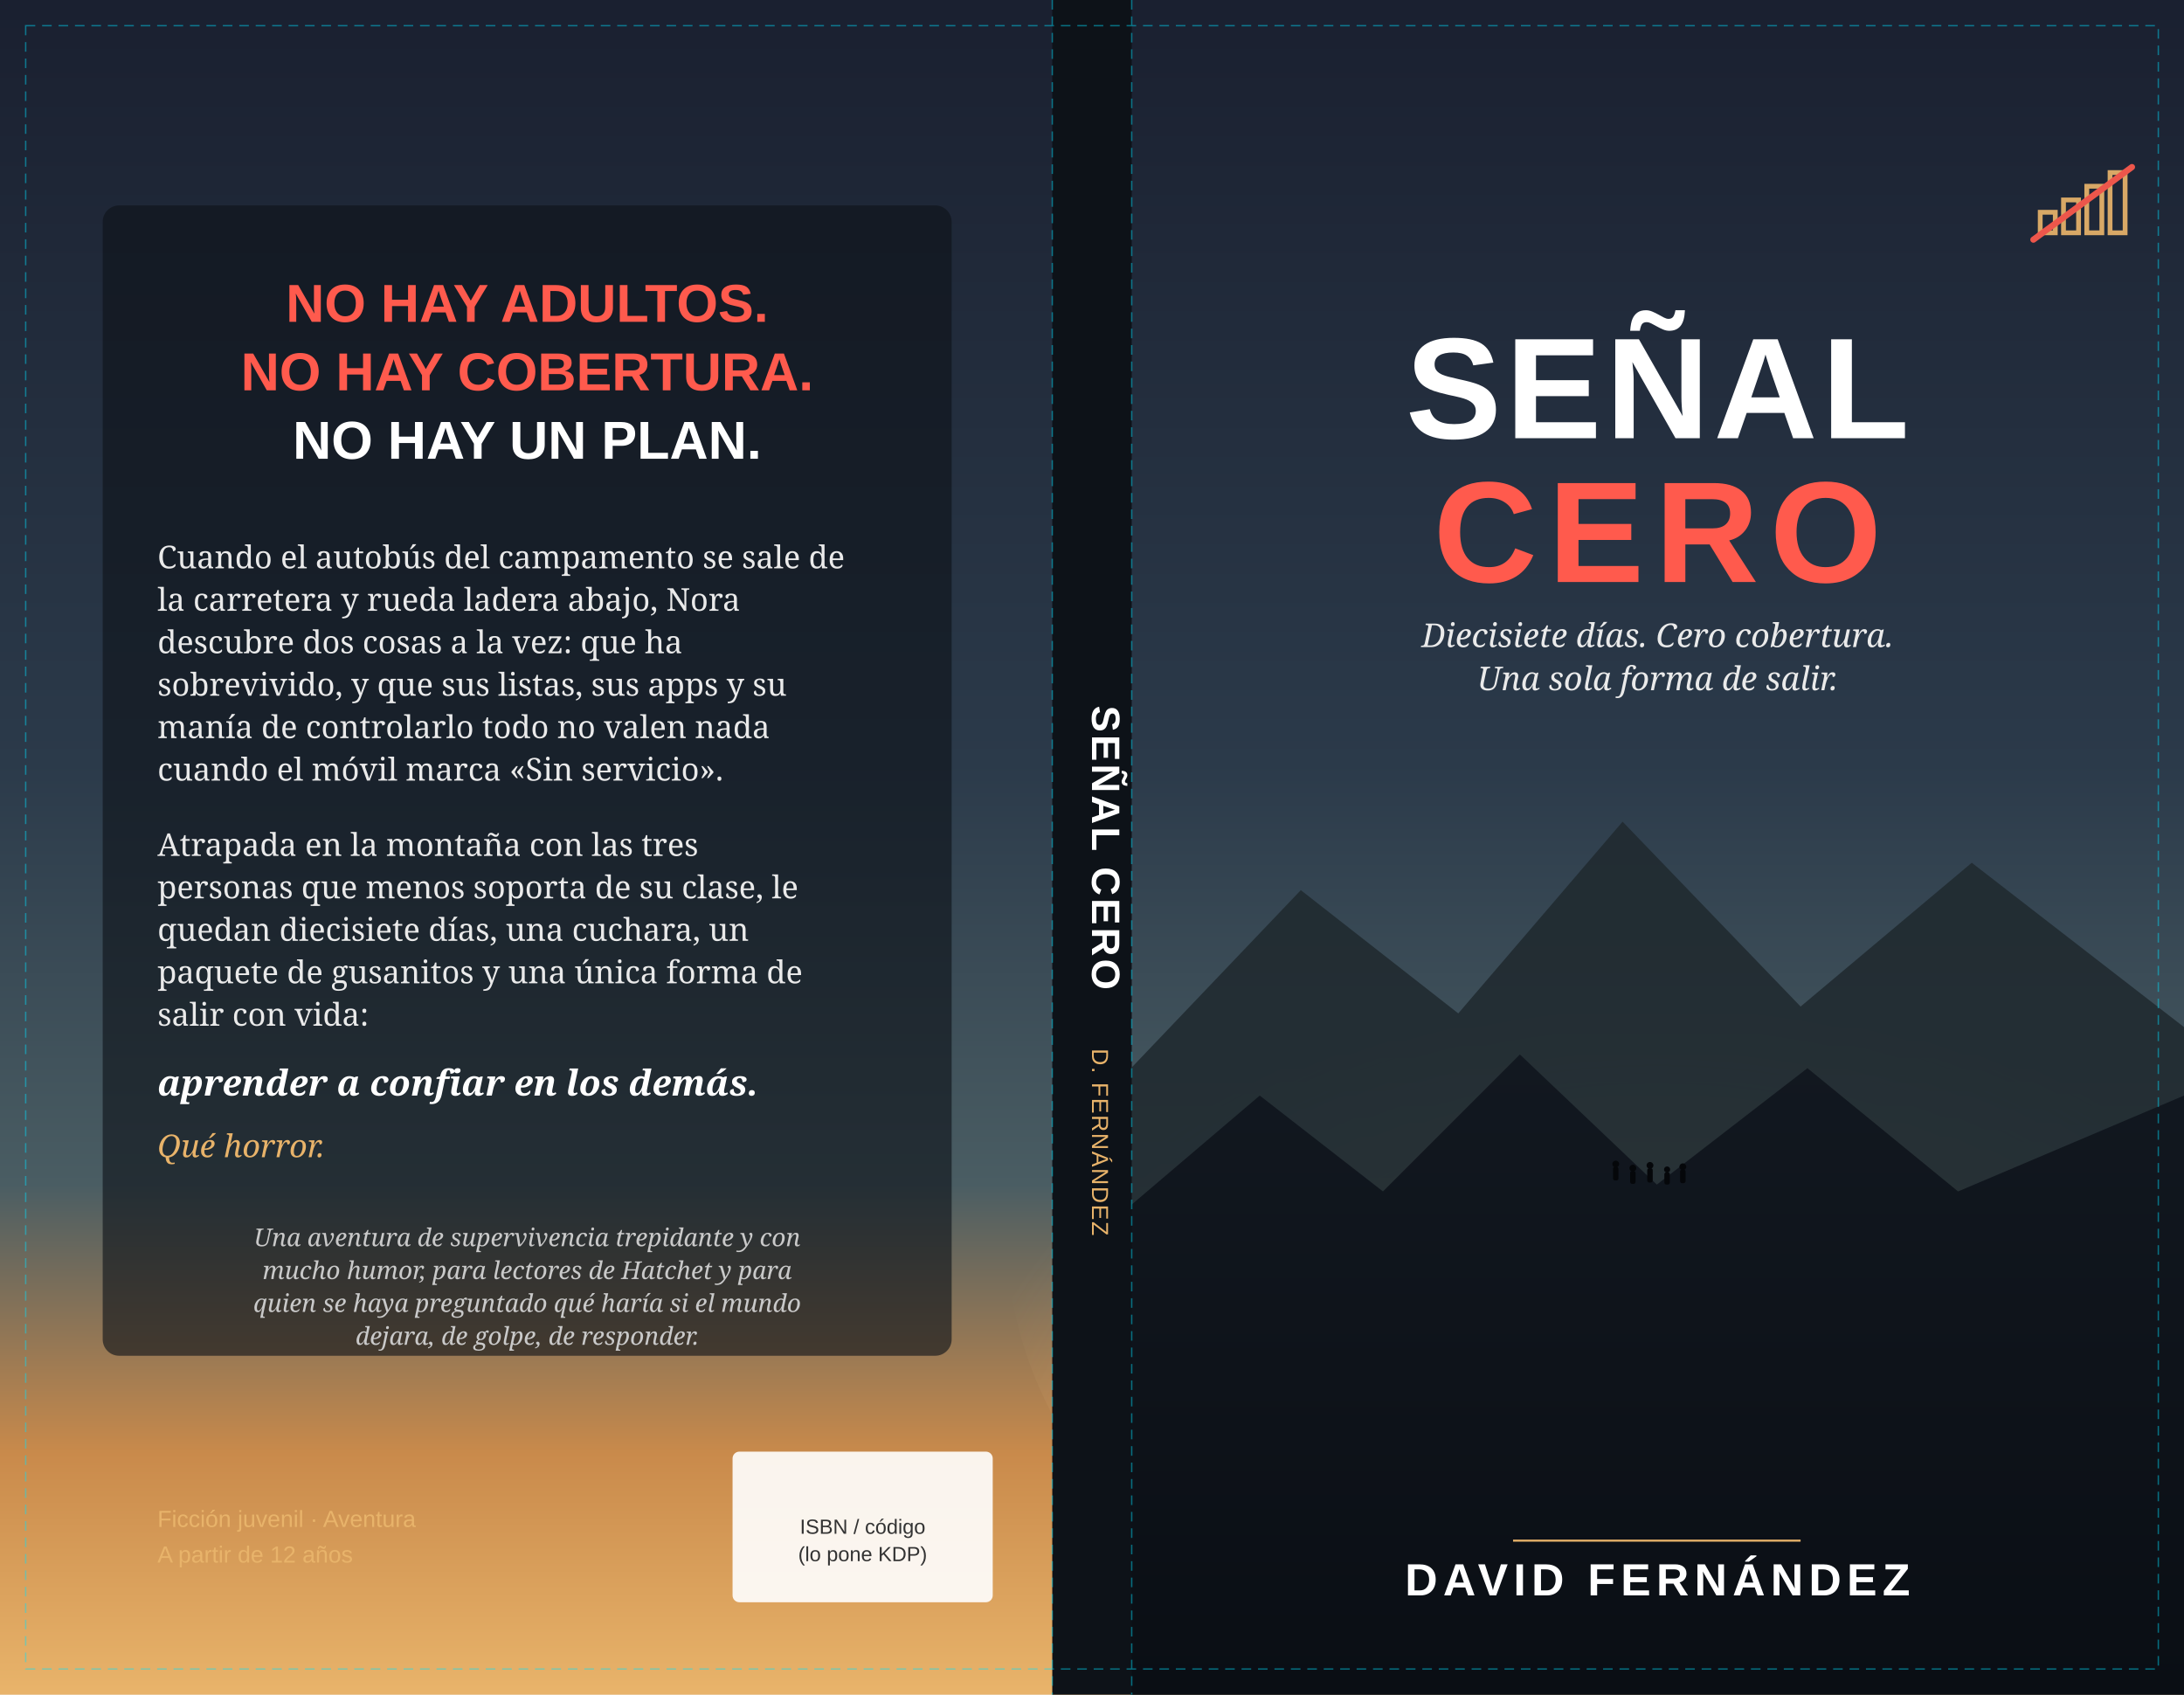
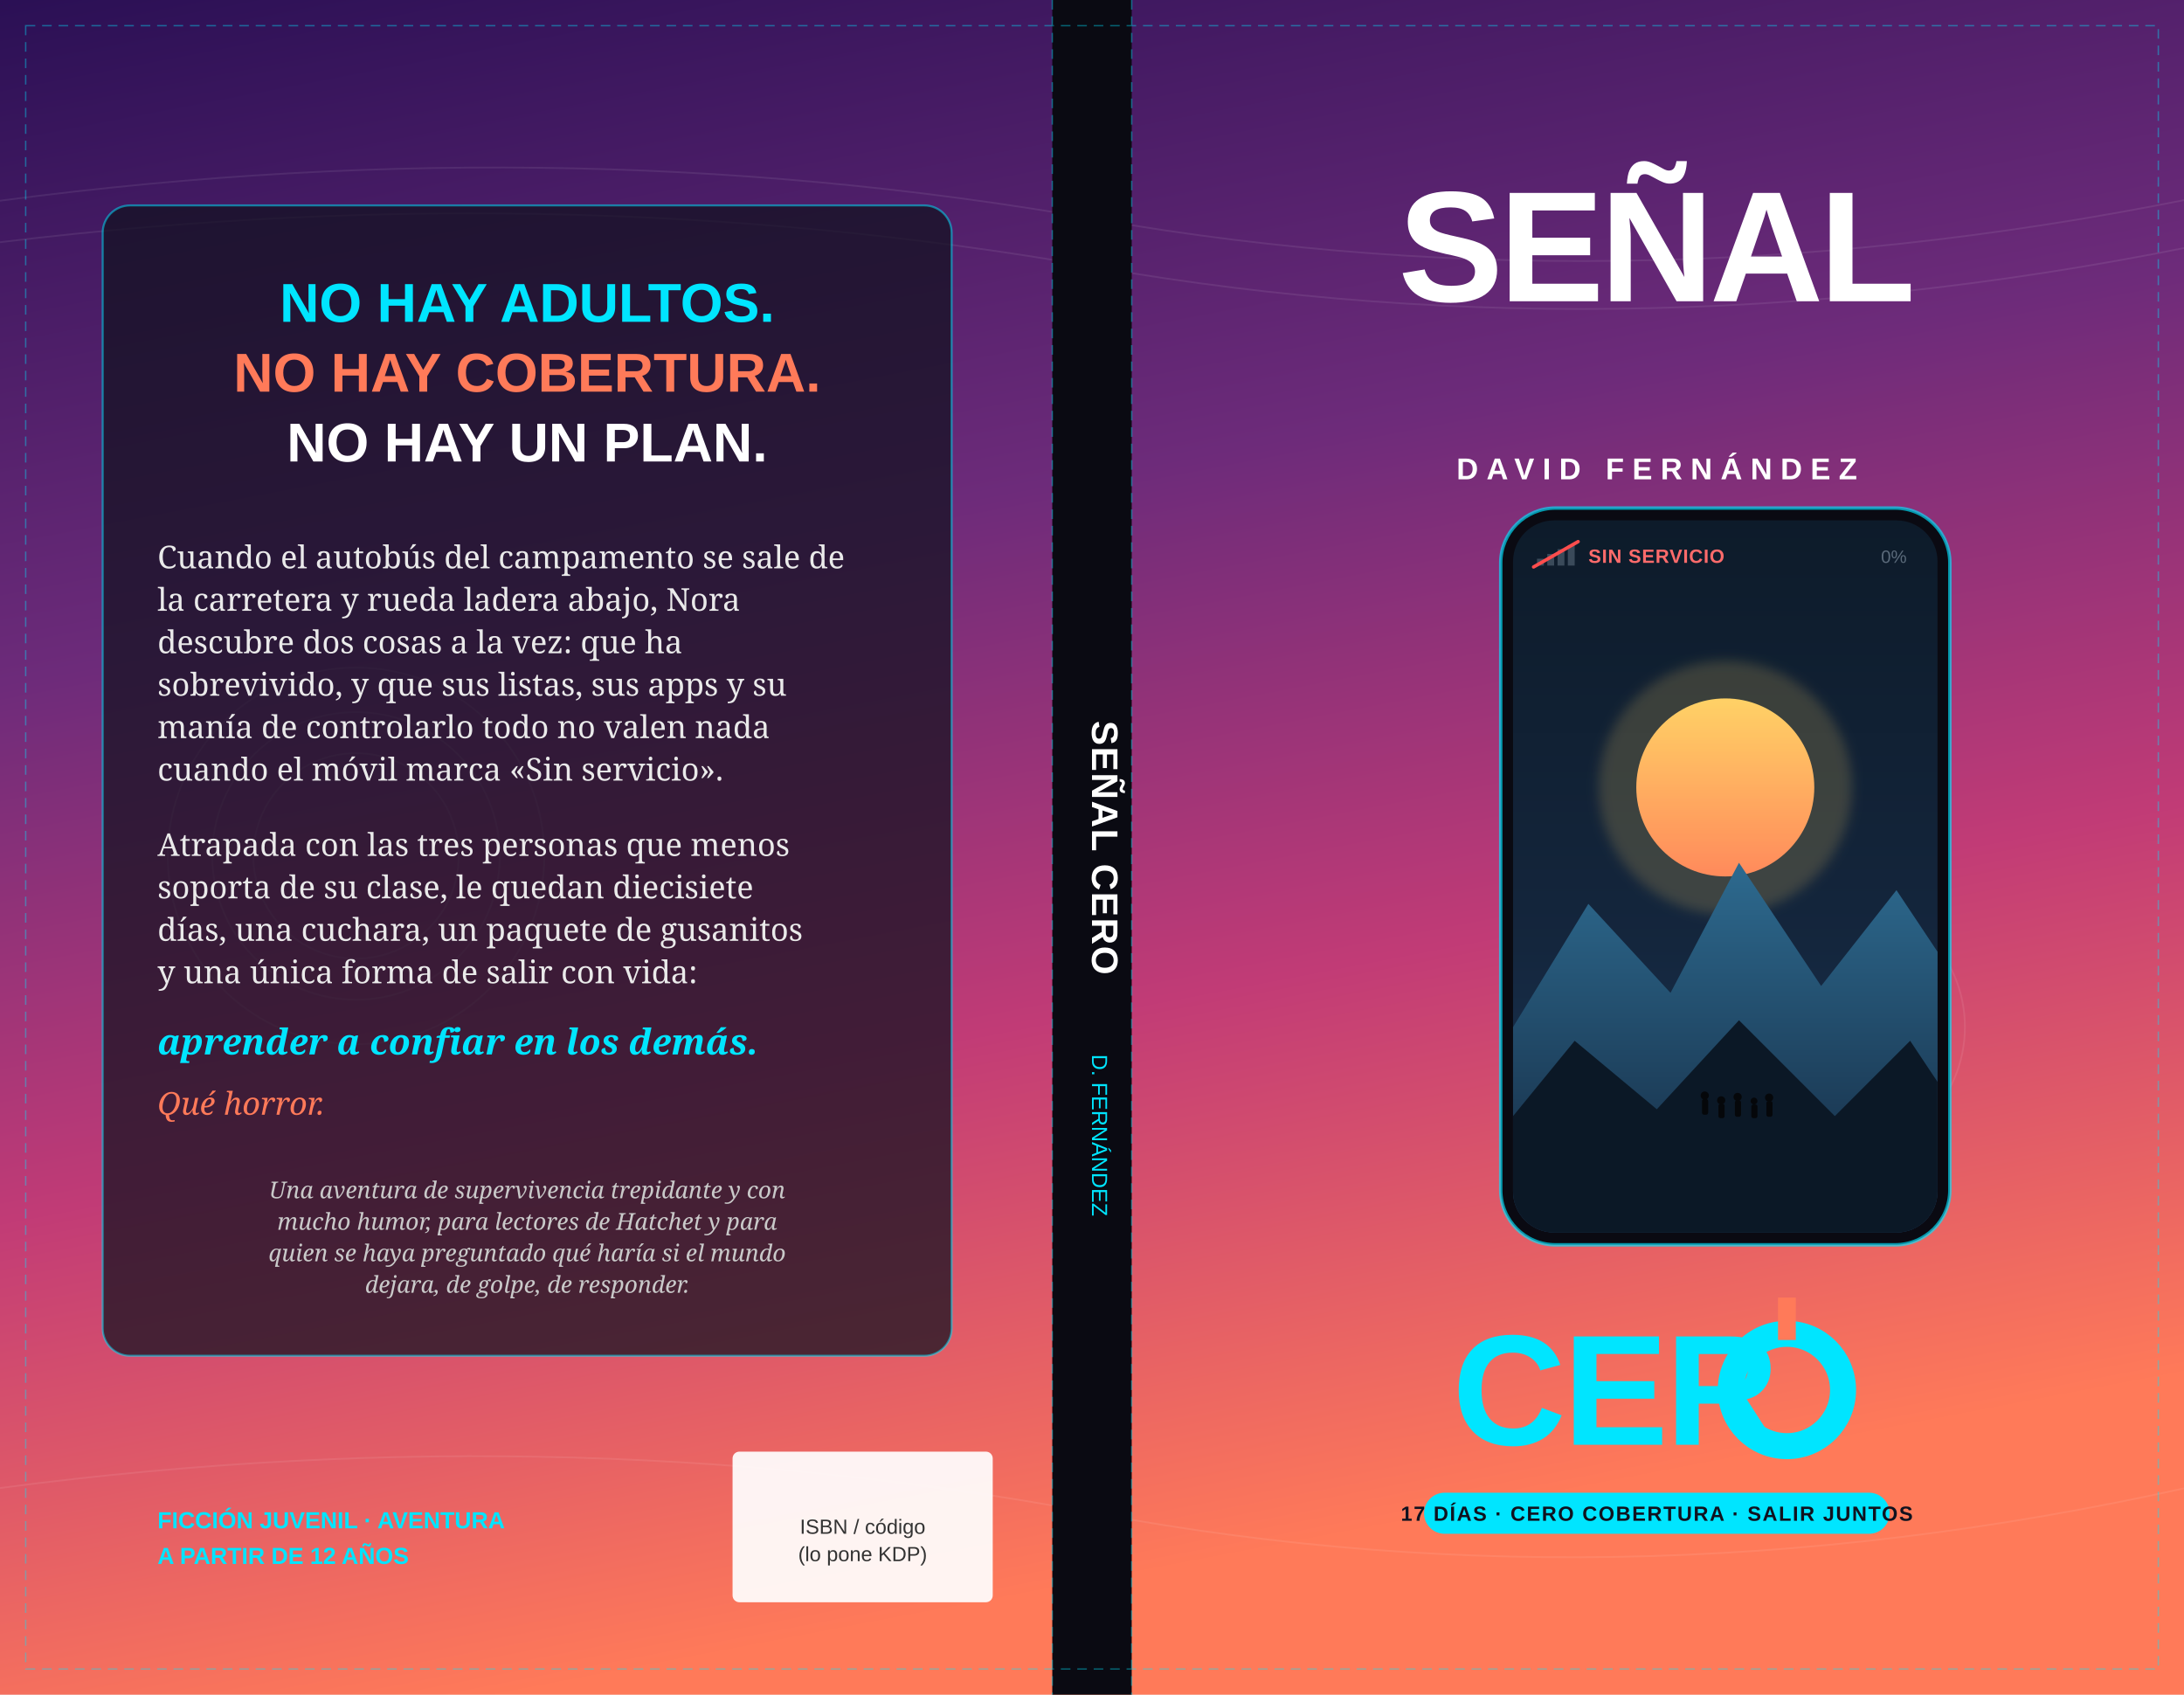
<svg xmlns="http://www.w3.org/2000/svg" width="3190" height="2475" viewBox="0 0 3190 2475">
  <defs>
-     <linearGradient id="sky" x1="0" y1="0" x2="0" y2="1">
-       <stop offset="0%" stop-color="#1a2030" />
-       <stop offset="45%" stop-color="#2b3a4a" />
-       <stop offset="70%" stop-color="#4a5d63" />
-       <stop offset="86%" stop-color="#c98a4b" />
-       <stop offset="100%" stop-color="#e8b36a" />
+     <linearGradient id="bg" x1="0" y1="0" x2="0.25" y2="1">
+       <stop offset="0%" stop-color="#2b1055" />
+       <stop offset="38%" stop-color="#6d2b7a" />
+       <stop offset="68%" stop-color="#c13b76" />
+       <stop offset="100%" stop-color="#ff7a59" />
    </linearGradient>
-     <radialGradient id="glow" cx="50%" cy="80%" r="55%">
-       <stop offset="0%" stop-color="#ffd89b" stop-opacity="0.5" />
-       <stop offset="100%" stop-color="#ffd89b" stop-opacity="0" />
-     </radialGradient>
-     <linearGradient id="mN" x1="0" y1="0" x2="0" y2="1">
-       <stop offset="0%" stop-color="#121820" />
-       <stop offset="100%" stop-color="#0a0e14" />
+     <linearGradient id="screen" x1="0" y1="0" x2="0" y2="1">
+       <stop offset="0%" stop-color="#0d1b2a" />
+       <stop offset="60%" stop-color="#14263d" />
+       <stop offset="100%" stop-color="#1b3a5c" />
    </linearGradient>
+     <linearGradient id="sun" x1="0" y1="0" x2="0" y2="1">
+       <stop offset="0%" stop-color="#ffd166" />
+       <stop offset="100%" stop-color="#ff7a59" />
+     </linearGradient>
+     <linearGradient id="mt1" x1="0" y1="0" x2="0" y2="1">
+       <stop offset="0%" stop-color="#2d6a8f" />
+       <stop offset="100%" stop-color="#14263d" />
+     </linearGradient>
+     <clipPath id="pc">
+       <rect x="2210" y="760" width="620" height="1040" rx="60" />
+     </clipPath>
+     <filter id="soft">
+       <feGaussianBlur stdDeviation="8" />
+     </filter>
  </defs>
-   <rect width="3190" height="2475" fill="url(#sky)" />
+   <rect width="3190" height="2475" fill="url(#bg)" />
+   <g fill="none" stroke="#ffffff" stroke-width="2.5" opacity="0.08">
+     <path d="M-50 300 Q800 180 1600 320 T3250 280" />
+     <path d="M-50 360 Q800 250 1600 390 T3250 350" />
+     <path d="M-50 2180 Q800 2060 1600 2210 T3250 2160" />
+     <circle cx="520" cy="1250" r="150" />
+     <circle cx="520" cy="1250" r="210" />
+     <circle cx="520" cy="1250" r="275" />
+     <circle cx="2680" cy="1500" r="130" />
+     <circle cx="2680" cy="1500" r="190" />
+   </g>
  <g>
-     <ellipse cx="2420" cy="1800" rx="950" ry="720" fill="url(#glow)" />
-     <path d="M1652 1560 L1900 1300 L2130 1480 L2370 1200 L2630 1470 L2880 1260 L3190 1500 L3190 2475 L1652 2475 Z" fill="#202a30" opacity="0.9" />
-     <path d="M1652 1760 L1840 1600 L2020 1740 L2220 1540 L2420 1730 L2640 1560 L2860 1740 L3190 1600 L3190 2475 L1652 2475 Z" fill="url(#mN)" />
-     <g fill="#05070a">
-       <g transform="translate(2360,1700)">
-         <circle r="5" />
-         <rect x="-4" y="4" width="8" height="20" rx="3" />
-       </g>
-       <g transform="translate(2385,1706)">
-         <circle r="5" />
-         <rect x="-4" y="4" width="8" height="19" rx="3" />
-       </g>
-       <g transform="translate(2410,1702)">
-         <circle r="5" />
-         <rect x="-4" y="4" width="8" height="21" rx="3" />
-       </g>
-       <g transform="translate(2435,1708)">
-         <circle r="4.5" />
-         <rect x="-4" y="4" width="8" height="18" rx="3" />
-       </g>
-       <g transform="translate(2458,1704)">
-         <circle r="5" />
-         <rect x="-4" y="4" width="8" height="20" rx="3" />
+     <text x="2420" y="700" text-anchor="middle" font-family="Arial, sans-serif" font-weight="700" font-size="44" letter-spacing="12" fill="#ffffff">DAVID FERNÁNDEZ</text>
+     <text x="2420" y="440" text-anchor="middle" font-family="Arial Black, Arial, sans-serif" font-weight="900" font-size="230" letter-spacing="-6" fill="#ffffff">SEÑAL</text>
+     <rect x="2192" y="742" width="656" height="1076" rx="80" fill="#0a0a12" />
+     <rect x="2192" y="742" width="656" height="1076" rx="80" fill="none" stroke="#00e5ff" stroke-width="5" opacity="0.65" />
+     <rect x="2210" y="760" width="620" height="1040" rx="60" fill="url(#screen)" />
+     <g clip-path="url(#pc)">
+       <circle cx="2520" cy="1150" r="130" fill="url(#sun)" />
+       <circle cx="2520" cy="1150" r="185" fill="#ffd166" opacity="0.18" filter="url(#soft)" />
+       <path d="M2210 1500 L2320 1320 L2440 1450 L2540 1260 L2660 1440 L2770 1300 L2830 1390 L2830 1800 L2210 1800 Z" fill="url(#mt1)" />
+       <path d="M2210 1630 L2300 1520 L2420 1620 L2540 1490 L2680 1630 L2790 1520 L2830 1580 L2830 1800 L2210 1800 Z" fill="#0b1826" />
+       <g fill="#05070a">
+         <g transform="translate(2490,1600)">
+           <circle r="6" />
+           <rect x="-4" y="5" width="9" height="23" rx="3" />
+         </g>
+         <g transform="translate(2514,1607)">
+           <circle r="6" />
+           <rect x="-4" y="5" width="9" height="21" rx="3" />
+         </g>
+         <g transform="translate(2538,1602)">
+           <circle r="6" />
+           <rect x="-4" y="5" width="9" height="24" rx="3" />
+         </g>
+         <g transform="translate(2562,1608)">
+           <circle r="5" />
+           <rect x="-4" y="5" width="9" height="20" rx="3" />
+         </g>
+         <g transform="translate(2584,1603)">
+           <circle r="6" />
+           <rect x="-4" y="5" width="9" height="23" rx="3" />
+         </g>
      </g>
    </g>
-     <g transform="translate(2980,250)" opacity="0.92">
-       <g fill="none" stroke="#e8b36a" stroke-width="7">
-         <rect x="0" y="60" width="22" height="30" />
-         <rect x="34" y="42" width="22" height="48" />
-         <rect x="68" y="22" width="22" height="68" />
-         <rect x="102" y="2" width="22" height="88" />
+     <g transform="translate(2245,798)">
+       <g fill="#3a4a5a">
+         <rect x="0" y="18" width="10" height="10" />
+         <rect x="15" y="11" width="10" height="17" />
+         <rect x="30" y="4" width="10" height="24" />
+         <rect x="45" y="-2" width="10" height="30" />
      </g>
-       <line x1="-10" y1="100" x2="134" y2="-6" stroke="#ff5a4d" stroke-width="9" stroke-linecap="round" />
+       <line x1="-5" y1="30" x2="60" y2="-7" stroke="#ff4d4d" stroke-width="5" stroke-linecap="round" />
+       <text x="75" y="24" font-family="Arial, sans-serif" font-weight="700" font-size="28" fill="#ff6b6b" letter-spacing="1">SIN SERVICIO</text>
+       <text x="540" y="24" text-anchor="end" font-family="Arial, sans-serif" font-size="26" fill="#5a6a7a">0%</text>
    </g>
-     <text x="2421" y="640" text-anchor="middle" font-family="Arial Black, Arial, sans-serif" font-weight="900" font-size="210" letter-spacing="6" fill="#ffffff">SEÑAL</text>
-     <text x="2421" y="850" text-anchor="middle" font-family="Arial Black, Arial, sans-serif" font-weight="900" font-size="210" letter-spacing="16" fill="#ff5a4d">CERO</text>
-     <text x="2421" y="945" text-anchor="middle" font-family="Georgia, serif" font-style="italic" font-size="48" fill="#eaeaea">Diecisiete días. Cero cobertura.</text>
-     <text x="2421" y="1008" text-anchor="middle" font-family="Georgia, serif" font-style="italic" font-size="48" fill="#eaeaea">Una sola forma de salir.</text>
-     <line x1="2210" y1="2250" x2="2630" y2="2250" stroke="#e8b36a" stroke-width="3" />
-     <text x="2421" y="2330" text-anchor="middle" font-family="Arial, sans-serif" font-weight="700" font-size="66" letter-spacing="8" fill="#ffffff">DAVID FERNÁNDEZ</text>
+     <text x="2360" y="2110" text-anchor="middle" font-family="Arial Black, Arial, sans-serif" font-weight="900" font-size="230" letter-spacing="-4" fill="#00e5ff">CER</text>
+     <g transform="translate(2610,2030)">
+       <circle r="82" fill="none" stroke="#00e5ff" stroke-width="38" />
+       <rect x="-13" y="-135" width="26" height="62" fill="#ff7a59" />
+     </g>
+     <rect x="2080" y="2180" width="680" height="60" rx="30" fill="#00e5ff" />
+     <text x="2420" y="2221" text-anchor="middle" font-family="Arial, sans-serif" font-weight="800" font-size="30" letter-spacing="2" fill="#10121f">17 DÍAS · CERO COBERTURA · SALIR JUNTOS</text>
  </g>
-   <rect x="1537" y="0" width="116" height="2475" fill="#0d1218" />
-   <text x="1595" y="1238" text-anchor="middle" transform="rotate(90 1595 1238)" font-family="Arial Black, Arial, sans-serif" font-weight="900" font-size="58" letter-spacing="4" fill="#ffffff">SEÑAL CERO</text>
-   <text x="1595" y="1238" text-anchor="middle" transform="rotate(90 1595 1238)" dx="430" font-family="Arial, sans-serif" font-size="34" letter-spacing="2" fill="#e8b36a">D. FERNÁNDEZ</text>
+   <rect x="1537" y="0" width="116" height="2475" fill="#0a0a12" />
+   <text x="1595" y="1238" text-anchor="middle" transform="rotate(90 1595 1238)" font-family="Arial Black, Arial, sans-serif" font-weight="900" font-size="54" letter-spacing="2" fill="#ffffff">SEÑAL CERO</text>
+   <text x="1595" y="1238" text-anchor="middle" transform="rotate(90 1595 1238)" dx="420" font-family="Arial, sans-serif" font-size="32" fill="#00e5ff">D. FERNÁNDEZ</text>
  <g>
-     <rect x="150" y="300" width="1240" height="1680" rx="24" fill="#0d1218" opacity="0.62" />
-     <text x="770" y="470" text-anchor="middle" font-family="Arial Black, Arial, sans-serif" font-weight="900" font-size="78" fill="#ff5a4d">NO HAY ADULTOS.</text>
-     <text x="770" y="570" text-anchor="middle" font-family="Arial Black, Arial, sans-serif" font-weight="900" font-size="78" fill="#ff5a4d">NO HAY COBERTURA.</text>
-     <text x="770" y="670" text-anchor="middle" font-family="Arial Black, Arial, sans-serif" font-weight="900" font-size="78" fill="#ffffff">NO HAY UN PLAN.</text>
+     <rect x="150" y="300" width="1240" height="1680" rx="40" fill="#10101f" opacity="0.72" />
+     <rect x="150" y="300" width="1240" height="1680" rx="40" fill="none" stroke="#00e5ff" stroke-width="3" opacity="0.5" />
+     <text x="770" y="470" text-anchor="middle" font-family="Arial Black, Arial, sans-serif" font-weight="900" font-size="80" fill="#00e5ff">NO HAY ADULTOS.</text>
+     <text x="770" y="572" text-anchor="middle" font-family="Arial Black, Arial, sans-serif" font-weight="900" font-size="80" fill="#ff7a59">NO HAY COBERTURA.</text>
+     <text x="770" y="674" text-anchor="middle" font-family="Arial Black, Arial, sans-serif" font-weight="900" font-size="80" fill="#ffffff">NO HAY UN PLAN.</text>
    <g font-family="Georgia, serif" font-size="46" fill="#eaeaea">
      <text x="230" y="830">Cuando el autobús del campamento se sale de</text>
      <text x="230" y="892">la carretera y rueda ladera abajo, Nora</text>
      <text x="230" y="954">descubre dos cosas a la vez: que ha</text>
      <text x="230" y="1016">sobrevivido, y que sus listas, sus apps y su</text>
      <text x="230" y="1078">manía de controlarlo todo no valen nada</text>
      <text x="230" y="1140">cuando el móvil marca «Sin servicio».</text>
-       <text x="230" y="1250">Atrapada en la montaña con las tres</text>
-       <text x="230" y="1312">personas que menos soporta de su clase, le</text>
-       <text x="230" y="1374">quedan diecisiete días, una cuchara, un</text>
-       <text x="230" y="1436">paquete de gusanitos y una única forma de</text>
-       <text x="230" y="1498">salir con vida:</text>
+       <text x="230" y="1250">Atrapada con las tres personas que menos</text>
+       <text x="230" y="1312">soporta de su clase, le quedan diecisiete</text>
+       <text x="230" y="1374">días, una cuchara, un paquete de gusanitos</text>
+       <text x="230" y="1436">y una única forma de salir con vida:</text>
    </g>
-     <text x="230" y="1600" font-family="Georgia, serif" font-weight="bold" font-style="italic" font-size="52" fill="#ffffff">aprender a confiar en los demás.</text>
-     <text x="230" y="1690" font-family="Georgia, serif" font-style="italic" font-size="46" fill="#e8b36a">Qué horror.</text>
-     <g font-family="Georgia, serif" font-style="italic" font-size="36" fill="#c9c9c9">
-       <text x="770" y="1820" text-anchor="middle">Una aventura de supervivencia trepidante y con</text>
-       <text x="770" y="1868" text-anchor="middle">mucho humor, para lectores de Hatchet y para</text>
-       <text x="770" y="1916" text-anchor="middle">quien se haya preguntado qué haría si el mundo</text>
-       <text x="770" y="1964" text-anchor="middle">dejara, de golpe, de responder.</text>
+     <text x="230" y="1540" font-family="Georgia, serif" font-weight="bold" font-style="italic" font-size="52" fill="#00e5ff">aprender a confiar en los demás.</text>
+     <text x="230" y="1628" font-family="Georgia, serif" font-style="italic" font-size="46" fill="#ff7a59">Qué horror.</text>
+     <g font-family="Georgia, serif" font-style="italic" font-size="34" fill="#c9c9c9">
+       <text x="770" y="1750" text-anchor="middle">Una aventura de supervivencia trepidante y con</text>
+       <text x="770" y="1796" text-anchor="middle">mucho humor, para lectores de Hatchet y para</text>
+       <text x="770" y="1842" text-anchor="middle">quien se haya preguntado qué haría si el mundo</text>
+       <text x="770" y="1888" text-anchor="middle">dejara, de golpe, de responder.</text>
    </g>
-     <rect x="1070" y="2120" width="380" height="220" rx="10" fill="#ffffff" opacity="0.9" />
+     <rect x="1070" y="2120" width="380" height="220" rx="10" fill="#ffffff" opacity="0.92" />
    <text x="1260" y="2240" text-anchor="middle" font-family="Arial, sans-serif" font-size="30" fill="#333">ISBN / código</text>
    <text x="1260" y="2280" text-anchor="middle" font-family="Arial, sans-serif" font-size="30" fill="#333">(lo pone KDP)</text>
-     <text x="230" y="2230" font-family="Arial, sans-serif" font-size="34" fill="#e8b36a">Ficción juvenil · Aventura</text>
-     <text x="230" y="2282" font-family="Arial, sans-serif" font-size="34" fill="#e8b36a">A partir de 12 años</text>
+     <text x="230" y="2232" font-family="Arial, sans-serif" font-weight="700" font-size="34" fill="#00e5ff">FICCIÓN JUVENIL · AVENTURA</text>
+     <text x="230" y="2284" font-family="Arial, sans-serif" font-weight="700" font-size="34" fill="#00e5ff">A PARTIR DE 12 AÑOS</text>
  </g>
-   <g stroke="#00e0ff" stroke-width="2" stroke-dasharray="14 10" opacity="0.45" fill="none">
+   <g stroke="#00e5ff" stroke-width="2" stroke-dasharray="14 10" opacity="0.4" fill="none">
    <rect x="37.5" y="37.5" width="3115" height="2400" />
    <line x1="1537" y1="0" x2="1537" y2="2475" />
    <line x1="1653" y1="0" x2="1653" y2="2475" />
  </g>
</svg>
